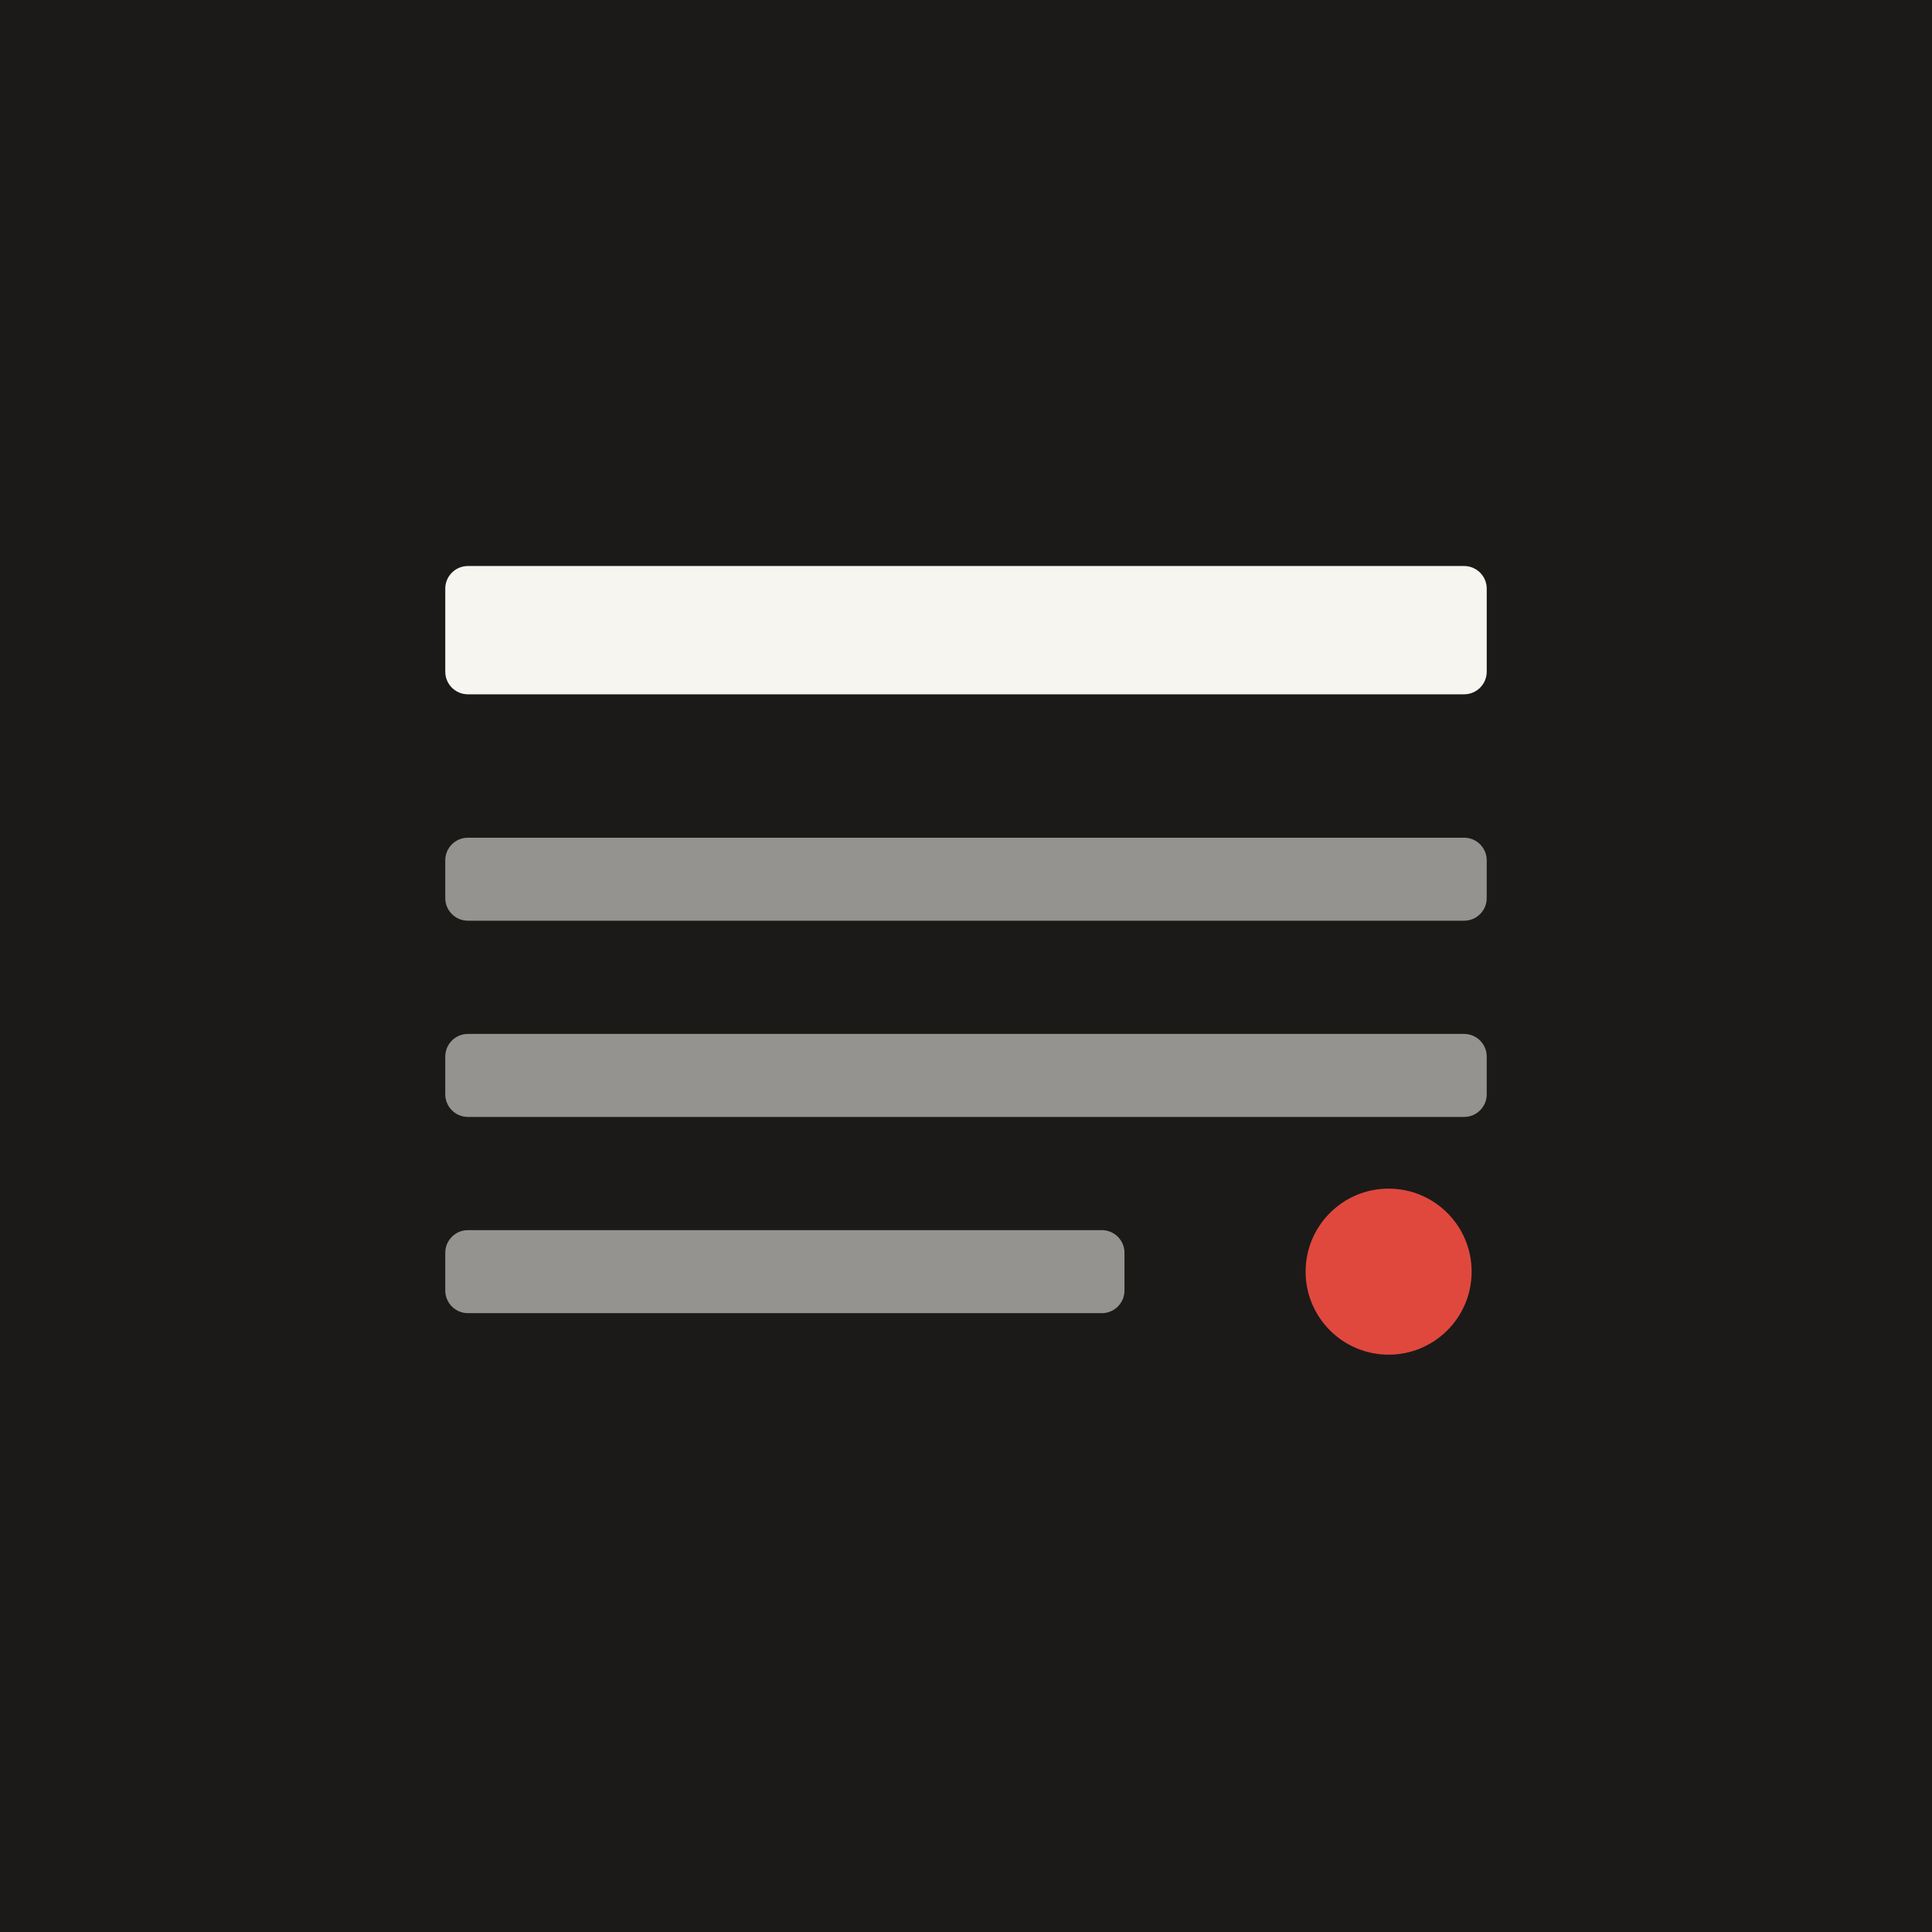
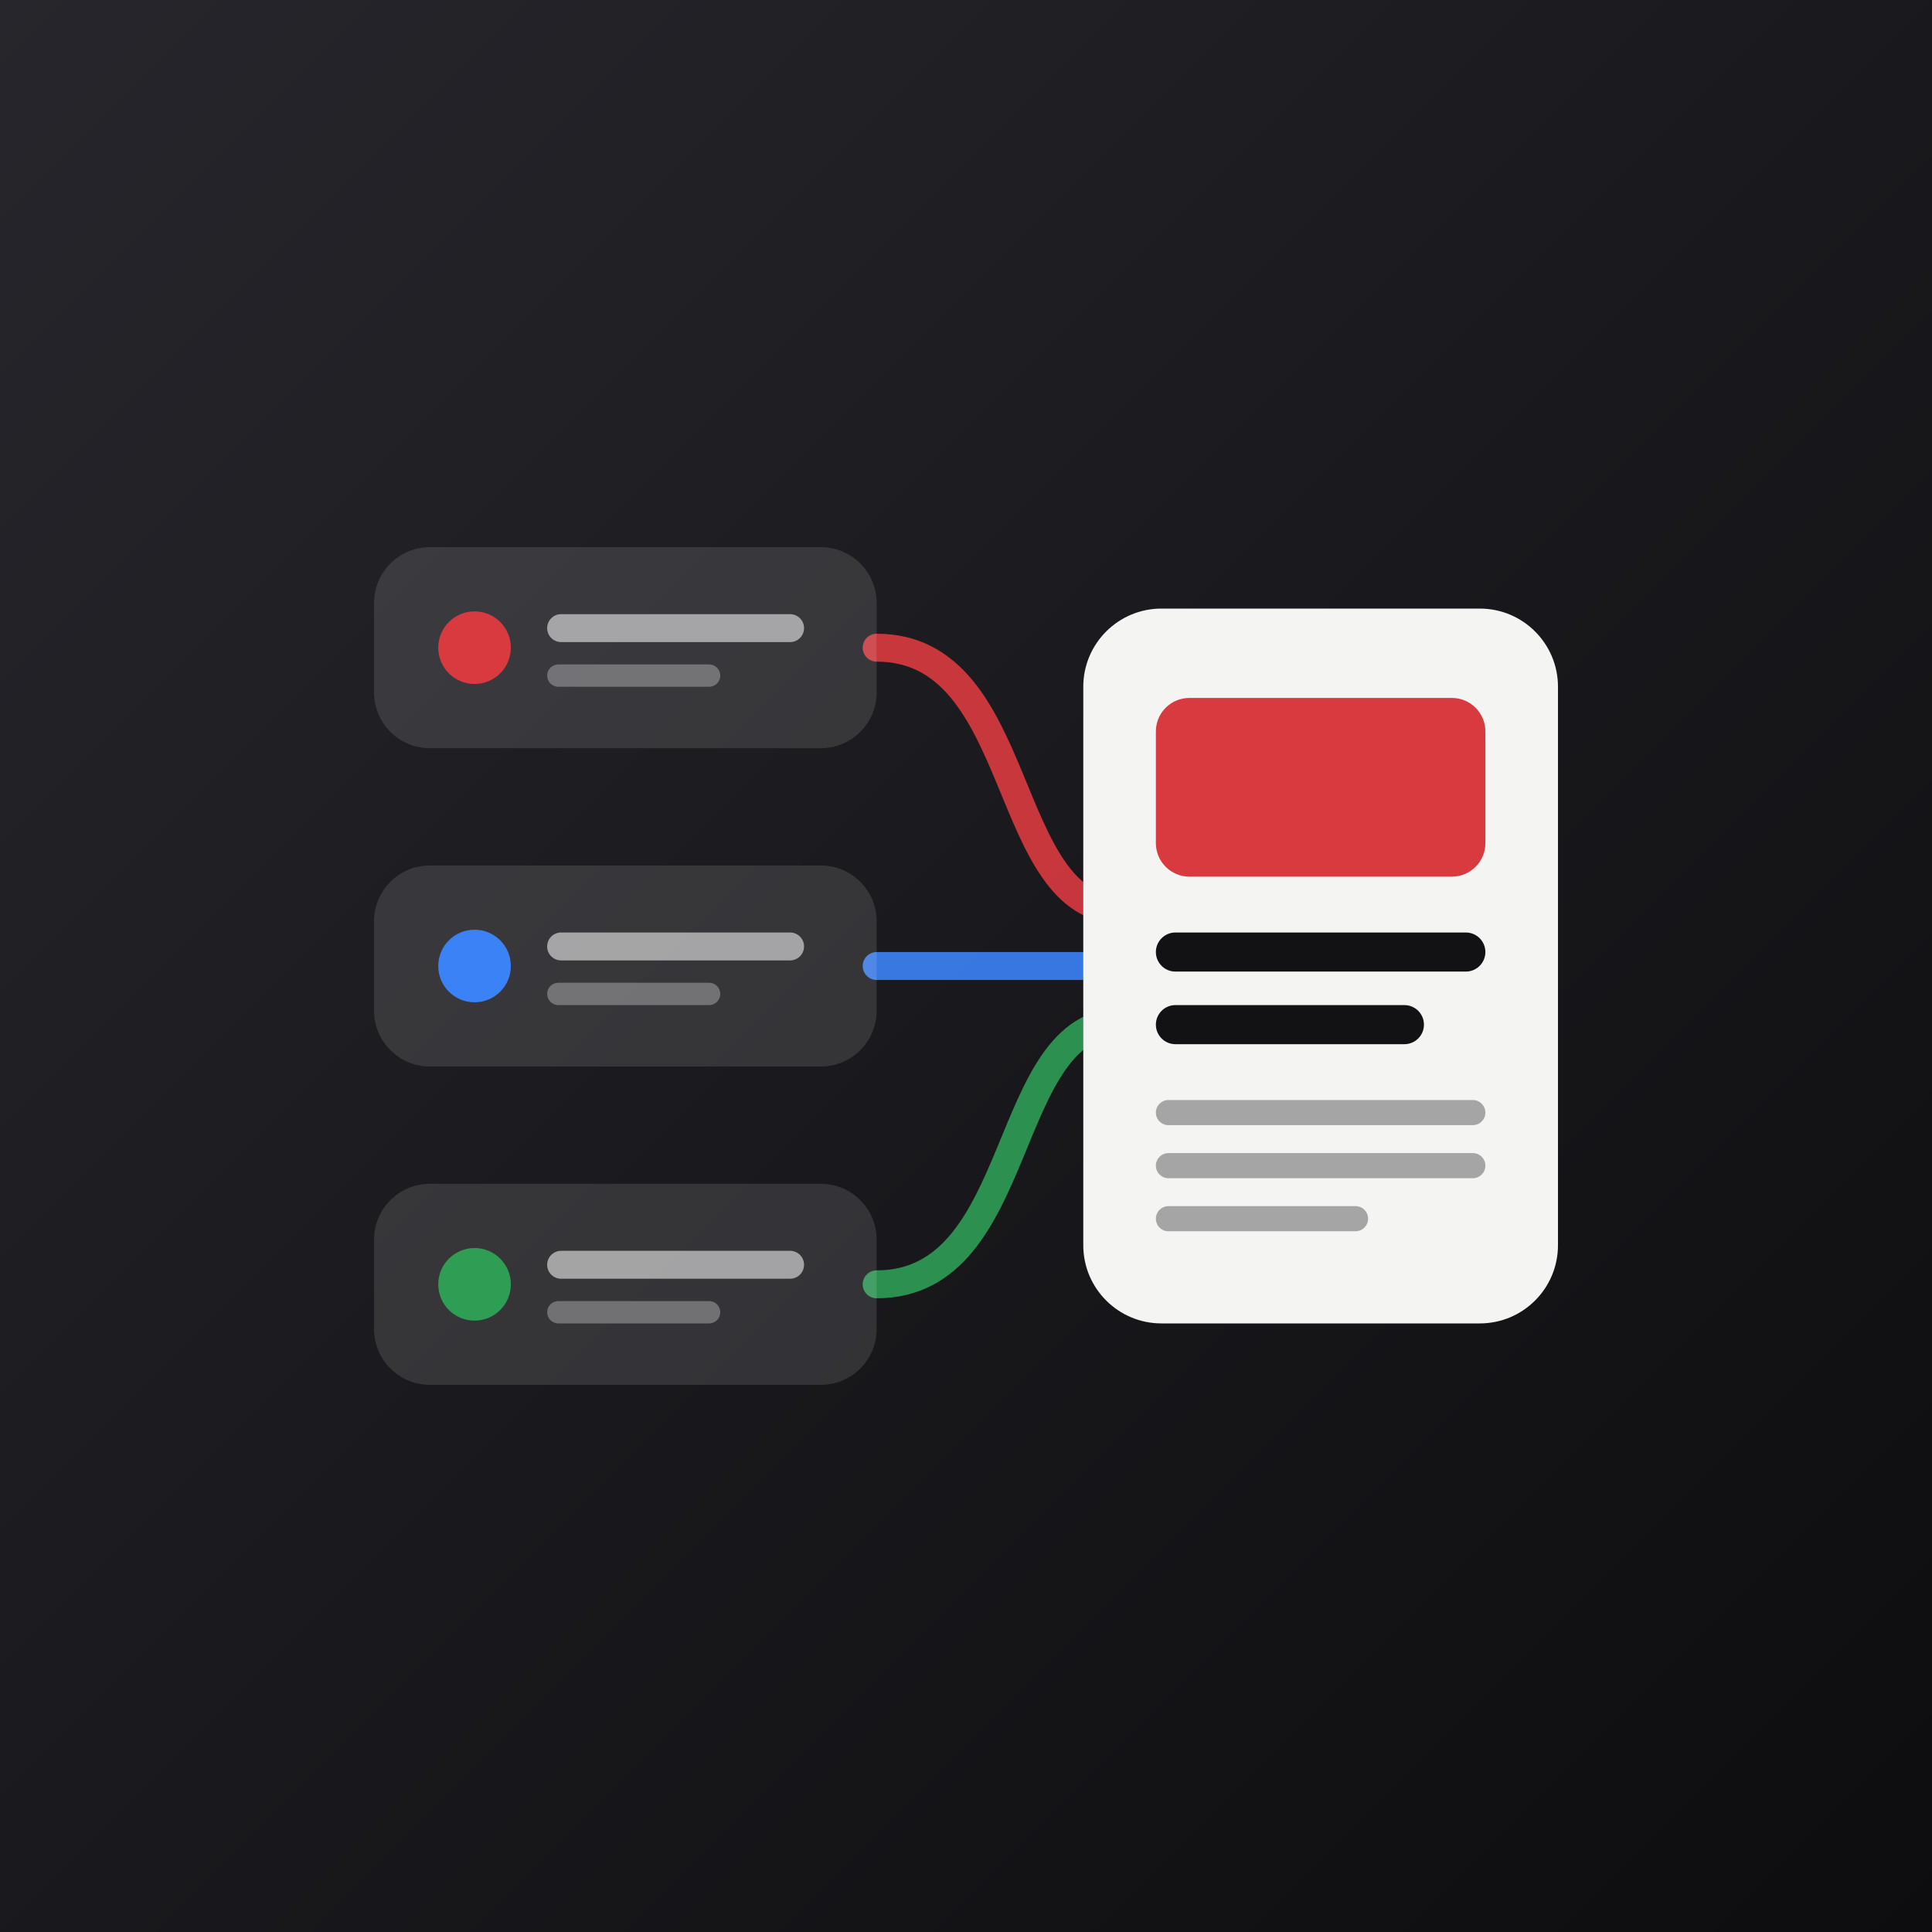
<svg xmlns="http://www.w3.org/2000/svg" viewBox="0 0 512 512">
-   <rect width="512" height="512" fill="#1b1a18" />
-   <rect x="118" y="150" width="276" height="34" rx="6" fill="#f7f5f0" />
-   <rect x="118" y="222" width="276" height="22" rx="6" fill="#f7f5f0" opacity=".55" />
-   <rect x="118" y="274" width="276" height="22" rx="6" fill="#f7f5f0" opacity=".55" />
-   <rect x="118" y="326" width="180" height="22" rx="6" fill="#f7f5f0" opacity=".55" />
-   <circle cx="368" cy="337" r="22" fill="#e0483e" />
+   <defs>
+     <linearGradient id="bg" x1="0" y1="0" x2="1" y2="1">
+       <stop offset="0" stop-color="#26262c" />
+       <stop offset="1" stop-color="#0d0d0f" />
+     </linearGradient>
+   </defs>
+   <rect width="512" height="512" fill="url(#bg)" />
+   <g transform="translate(256 256) scale(.74) translate(-258 -256)">
+     <g fill="none" stroke-linecap="round">
+       <path d="M226 142 C 280 142, 270 236, 314 236" stroke="#d93a3f" stroke-width="10" opacity=".9" />
+       <path d="M226 256 C 270 256, 280 256, 314 256" stroke="#3b82f6" stroke-width="10" opacity=".9" />
+       <path d="M226 370 C 280 370, 270 276, 314 276" stroke="#2f9e55" stroke-width="10" opacity=".9" />
+     </g>
+     <g>
+       <rect x="46" y="106" width="180" height="72" rx="20" fill="#ffffff" opacity=".12" />
+       <circle cx="82" cy="142" r="13" fill="#d93a3f" />
+       <rect x="108" y="130" width="92" height="10" rx="5" fill="#ffffff" opacity=".55" />
+       <rect x="108" y="148" width="62" height="8" rx="4" fill="#ffffff" opacity=".3" />
+       <rect x="46" y="220" width="180" height="72" rx="20" fill="#ffffff" opacity=".12" />
+       <circle cx="82" cy="256" r="13" fill="#3b82f6" />
+       <rect x="108" y="244" width="92" height="10" rx="5" fill="#ffffff" opacity=".55" />
+       <rect x="108" y="262" width="62" height="8" rx="4" fill="#ffffff" opacity=".3" />
+       <rect x="46" y="334" width="180" height="72" rx="20" fill="#ffffff" opacity=".12" />
+       <circle cx="82" cy="370" r="13" fill="#2f9e55" />
+       <rect x="108" y="358" width="92" height="10" rx="5" fill="#ffffff" opacity=".55" />
+       <rect x="108" y="376" width="62" height="8" rx="4" fill="#ffffff" opacity=".3" />
+     </g>
+     <g>
+       <rect x="300" y="128" width="170" height="256" rx="28" fill="#f4f4f2" />
+       <rect x="326" y="160" width="118" height="64" rx="12" fill="#d93a3f" />
+       <rect x="326" y="244" width="118" height="14" rx="7" fill="#121214" />
+       <rect x="326" y="270" width="96" height="14" rx="7" fill="#121214" />
+       <rect x="326" y="304" width="118" height="9" rx="4.5" fill="#121214" opacity=".35" />
+       <rect x="326" y="323" width="118" height="9" rx="4.5" fill="#121214" opacity=".35" />
+       <rect x="326" y="342" width="76" height="9" rx="4.5" fill="#121214" opacity=".35" />
+     </g>
+   </g>
</svg>
